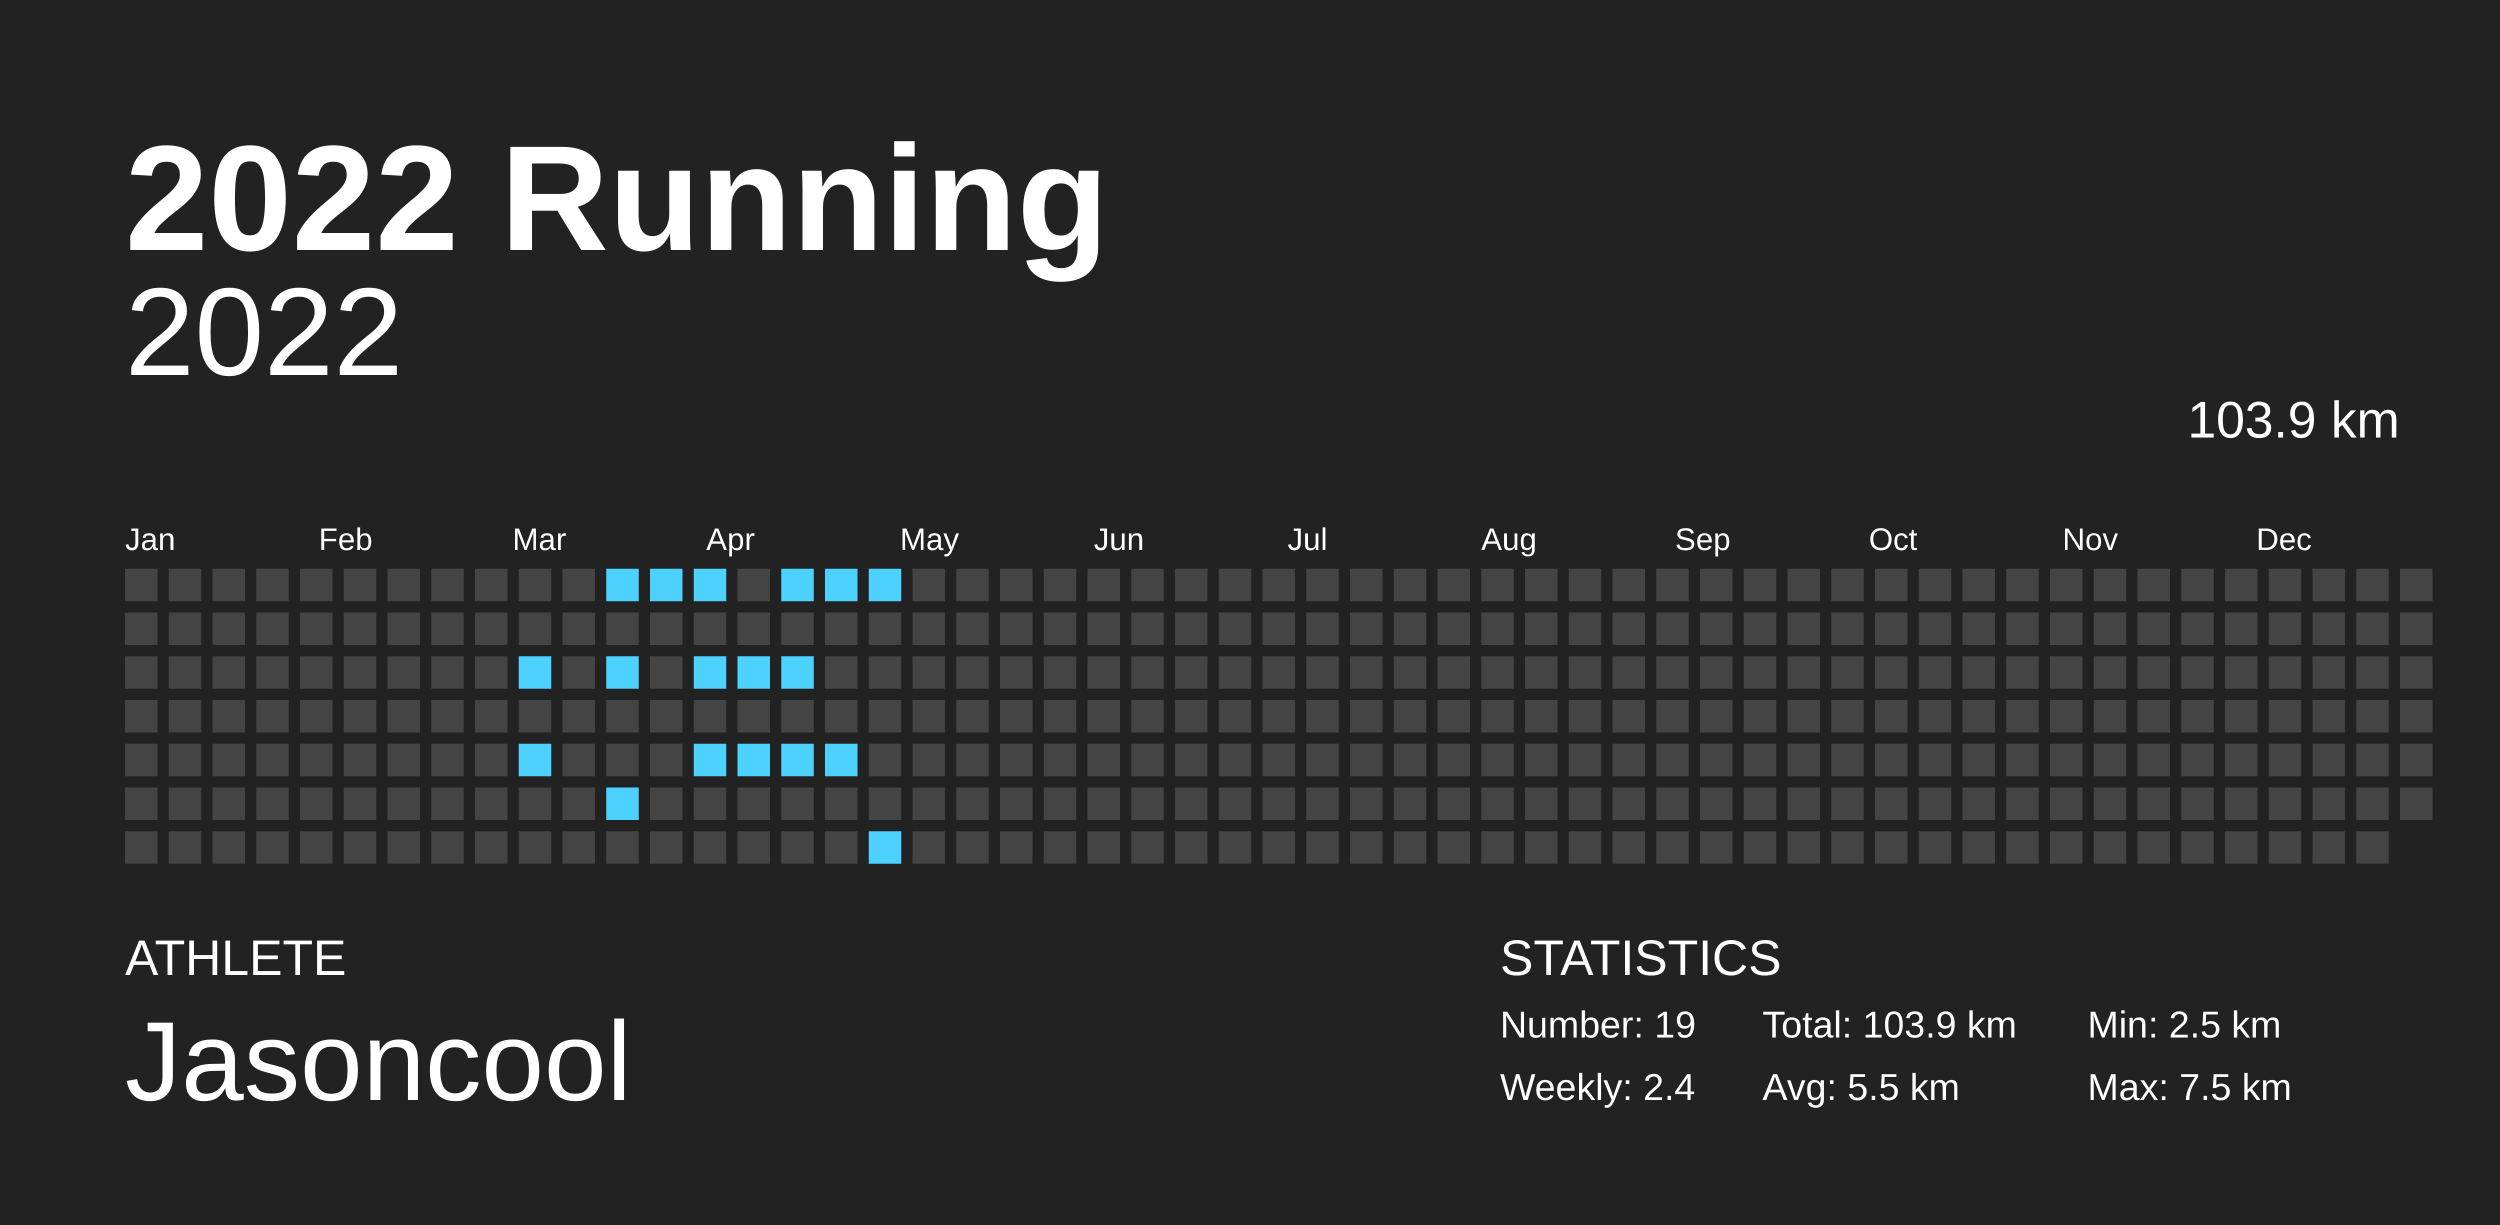
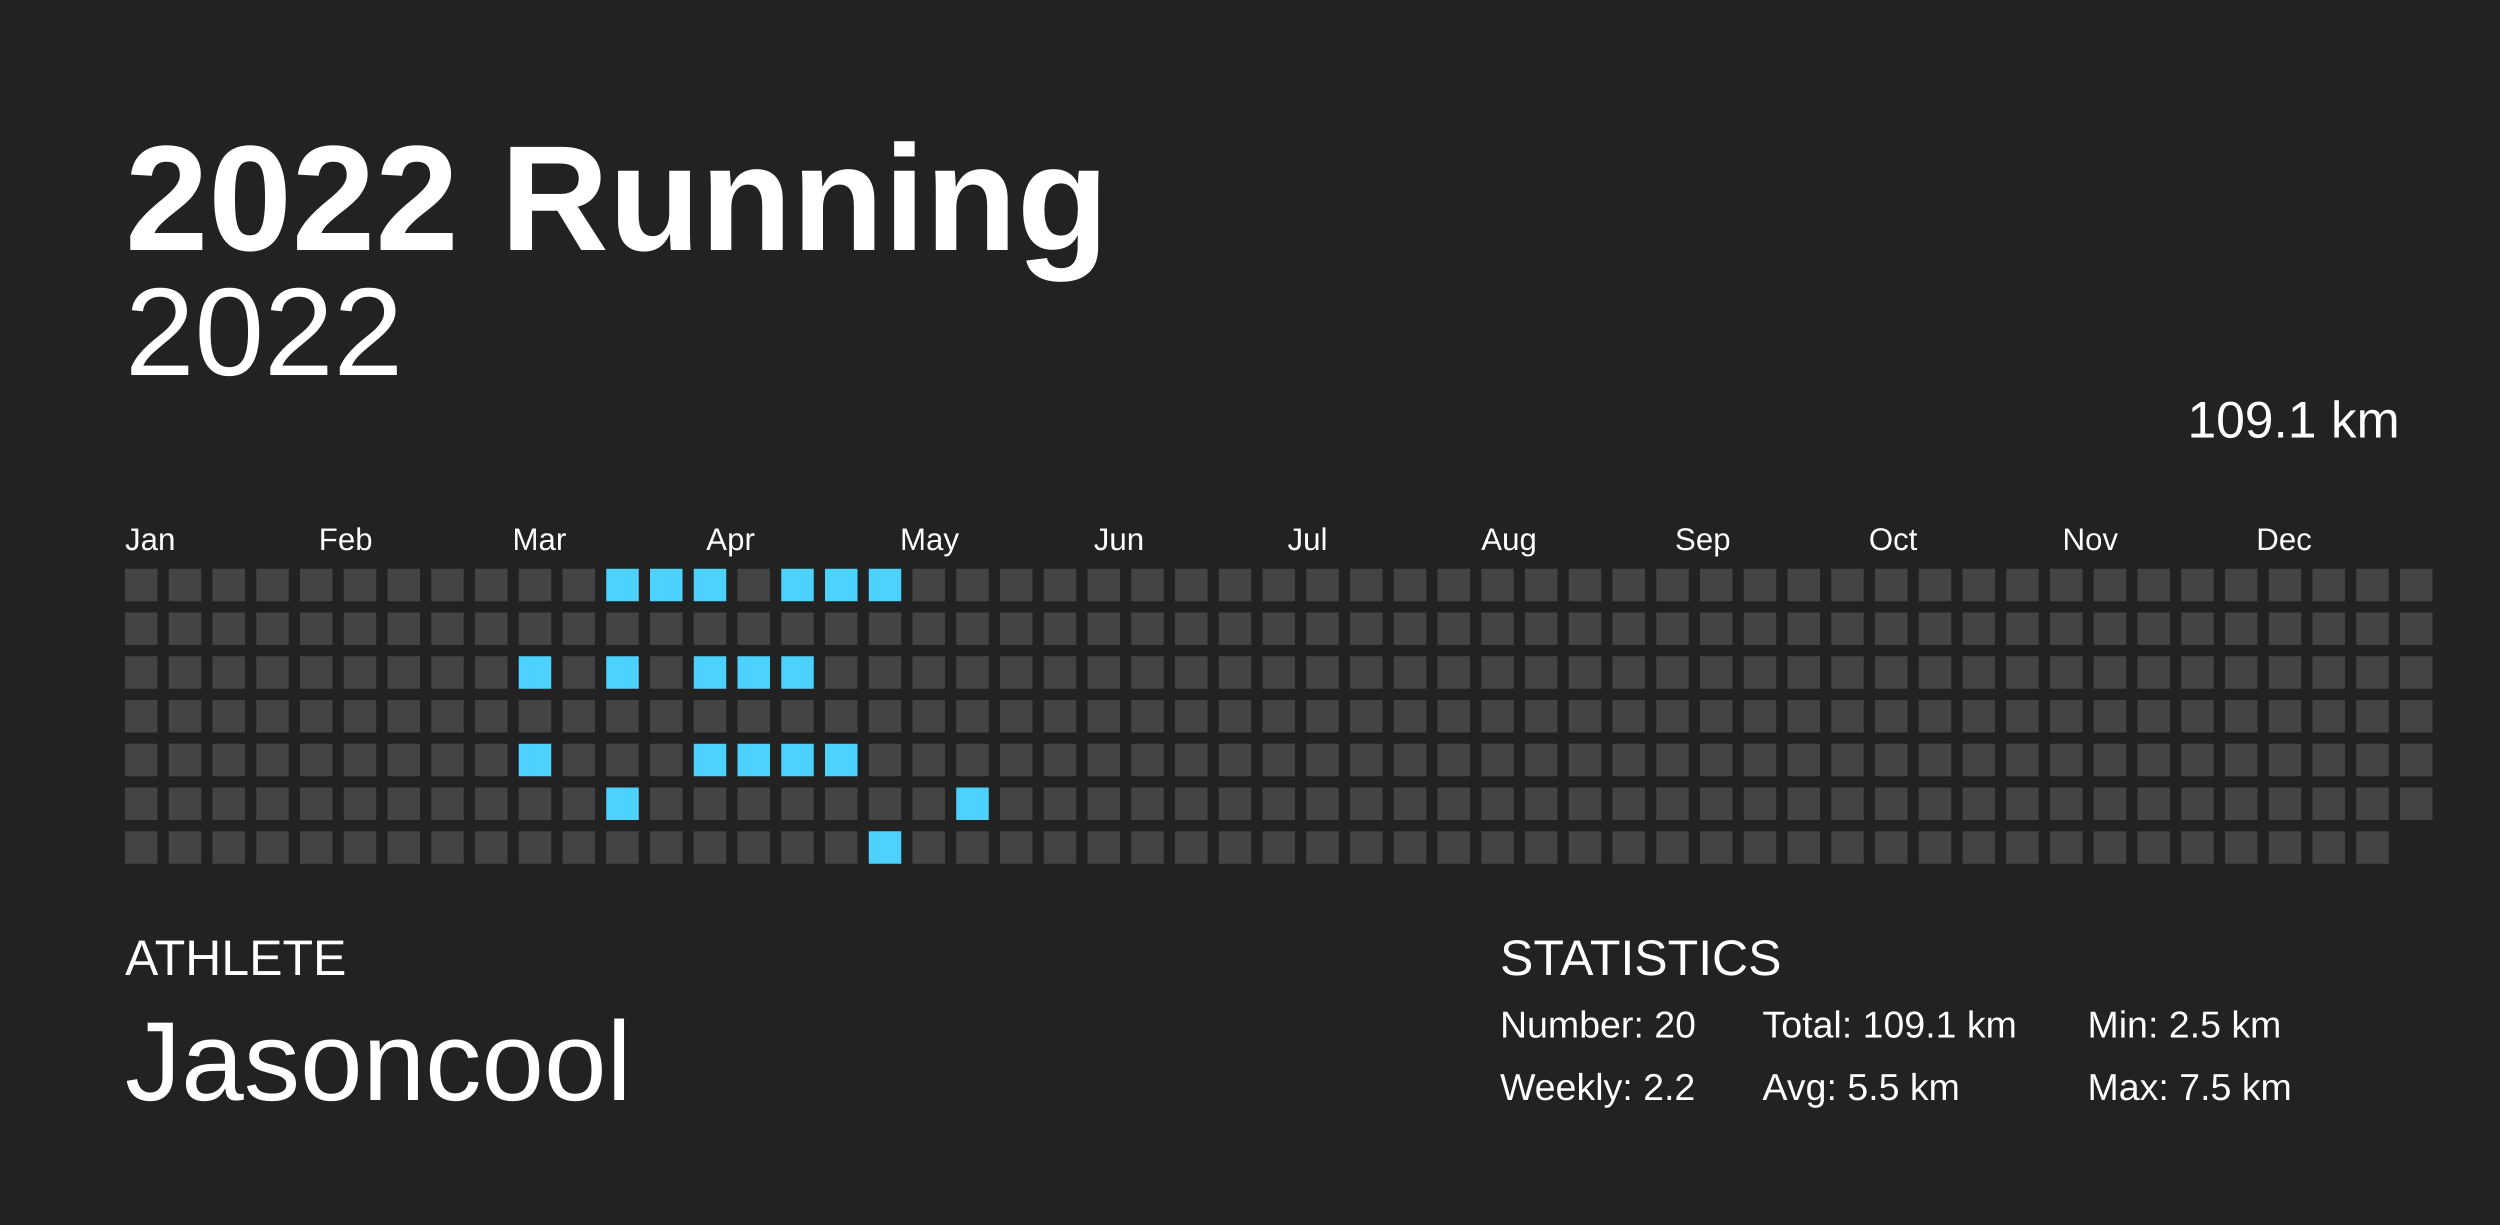
<svg xmlns="http://www.w3.org/2000/svg" baseProfile="full" height="98mm" version="1.1" viewBox="0,0,200,98" width="200mm">
  <defs />
  <rect fill="#222222" height="98" width="200" x="0" y="0" />
  <text fill="#FFFFFF" style="font-size:12px; font-family:Arial; font-weight:bold;" x="10" y="20">2022 Running</text>
  <text fill="#FFFFFF" style="font-size:4px; font-family:Arial" x="10" y="78">ATHLETE</text>
  <text fill="#FFFFFF" style="font-size:9px; font-family:Arial" x="10" y="88">Jasoncool</text>
  <text fill="#FFFFFF" style="font-size:4px; font-family:Arial" x="120" y="78">STATISTICS</text>
-   <text fill="#FFFFFF" style="font-size:3px; font-family:Arial" x="120" y="83">Number: 19</text>
-   <text fill="#FFFFFF" style="font-size:3px; font-family:Arial" x="120" y="88">Weekly: 2.4</text>
-   <text fill="#FFFFFF" style="font-size:3px; font-family:Arial" x="141" y="83">Total: 103.9 km</text>
+   <text fill="#FFFFFF" style="font-size:3px; font-family:Arial" x="120" y="83">Number: 20</text>
+   <text fill="#FFFFFF" style="font-size:3px; font-family:Arial" x="120" y="88">Weekly: 2.2</text>
+   <text fill="#FFFFFF" style="font-size:3px; font-family:Arial" x="141" y="83">Total: 109.1 km</text>
  <text fill="#FFFFFF" style="font-size:3px; font-family:Arial" x="141" y="88">Avg: 5.5 km</text>
  <text fill="#FFFFFF" style="font-size:3px; font-family:Arial" x="167" y="83">Min: 2.5 km</text>
  <text fill="#FFFFFF" style="font-size:3px; font-family:Arial" x="167" y="88">Max: 7.5 km</text>
  <text alignment-baseline="hanging" fill="#FFFFFF" style="font-size:10.0px; font-family:Arial;" x="10" y="30">2022</text>
-   <text alignment-baseline="hanging" fill="#FFFFFF" style="font-size:4.125px; font-family:Arial;" x="175" y="35">103.9 km</text>
+   <text alignment-baseline="hanging" fill="#FFFFFF" style="font-size:4.125px; font-family:Arial;" x="175" y="35">109.1 km</text>
  <text fill="#FFFFFF" style="font-size:2.5px; font-family:Arial" x="10.0" y="44">Jan</text>
  <text fill="#FFFFFF" style="font-size:2.5px; font-family:Arial" x="25.5" y="44">Feb</text>
  <text fill="#FFFFFF" style="font-size:2.5px; font-family:Arial" x="41.0" y="44">Mar</text>
  <text fill="#FFFFFF" style="font-size:2.5px; font-family:Arial" x="56.5" y="44">Apr</text>
  <text fill="#FFFFFF" style="font-size:2.5px; font-family:Arial" x="72.0" y="44">May</text>
  <text fill="#FFFFFF" style="font-size:2.5px; font-family:Arial" x="87.5" y="44">Jun</text>
  <text fill="#FFFFFF" style="font-size:2.5px; font-family:Arial" x="103.0" y="44">Jul</text>
  <text fill="#FFFFFF" style="font-size:2.5px; font-family:Arial" x="118.5" y="44">Aug</text>
  <text fill="#FFFFFF" style="font-size:2.5px; font-family:Arial" x="134.0" y="44">Sep</text>
  <text fill="#FFFFFF" style="font-size:2.5px; font-family:Arial" x="149.5" y="44">Oct</text>
  <text fill="#FFFFFF" style="font-size:2.5px; font-family:Arial" x="165.0" y="44">Nov</text>
  <text fill="#FFFFFF" style="font-size:2.5px; font-family:Arial" x="180.5" y="44">Dec</text>
  <rect fill="#444444" height="2.6" width="2.6" x="10.0" y="45.5" />
  <rect fill="#444444" height="2.6" width="2.6" x="10.0" y="49.0" />
  <rect fill="#444444" height="2.6" width="2.6" x="10.0" y="52.5" />
  <rect fill="#444444" height="2.6" width="2.6" x="10.0" y="56.0" />
  <rect fill="#444444" height="2.6" width="2.6" x="10.0" y="59.5" />
  <rect fill="#444444" height="2.6" width="2.6" x="10.0" y="63.0" />
  <rect fill="#444444" height="2.6" width="2.6" x="10.0" y="66.5" />
  <rect fill="#444444" height="2.6" width="2.6" x="13.5" y="45.5" />
  <rect fill="#444444" height="2.6" width="2.6" x="13.5" y="49.0" />
  <rect fill="#444444" height="2.6" width="2.6" x="13.5" y="52.5" />
  <rect fill="#444444" height="2.6" width="2.6" x="13.5" y="56.0" />
  <rect fill="#444444" height="2.6" width="2.6" x="13.5" y="59.5" />
  <rect fill="#444444" height="2.6" width="2.6" x="13.5" y="63.0" />
  <rect fill="#444444" height="2.6" width="2.6" x="13.5" y="66.5" />
  <rect fill="#444444" height="2.6" width="2.6" x="17.0" y="45.5" />
  <rect fill="#444444" height="2.6" width="2.6" x="17.0" y="49.0" />
  <rect fill="#444444" height="2.6" width="2.6" x="17.0" y="52.5" />
  <rect fill="#444444" height="2.6" width="2.6" x="17.0" y="56.0" />
  <rect fill="#444444" height="2.6" width="2.6" x="17.0" y="59.5" />
  <rect fill="#444444" height="2.6" width="2.6" x="17.0" y="63.0" />
  <rect fill="#444444" height="2.6" width="2.6" x="17.0" y="66.5" />
  <rect fill="#444444" height="2.6" width="2.6" x="20.5" y="45.5" />
  <rect fill="#444444" height="2.6" width="2.6" x="20.5" y="49.0" />
  <rect fill="#444444" height="2.6" width="2.6" x="20.5" y="52.5" />
  <rect fill="#444444" height="2.6" width="2.6" x="20.5" y="56.0" />
  <rect fill="#444444" height="2.6" width="2.6" x="20.5" y="59.5" />
  <rect fill="#444444" height="2.6" width="2.6" x="20.5" y="63.0" />
  <rect fill="#444444" height="2.6" width="2.6" x="20.5" y="66.5" />
  <rect fill="#444444" height="2.6" width="2.6" x="24.0" y="45.5" />
  <rect fill="#444444" height="2.6" width="2.6" x="24.0" y="49.0" />
  <rect fill="#444444" height="2.6" width="2.6" x="24.0" y="52.5" />
  <rect fill="#444444" height="2.6" width="2.6" x="24.0" y="56.0" />
  <rect fill="#444444" height="2.6" width="2.6" x="24.0" y="59.5" />
  <rect fill="#444444" height="2.6" width="2.6" x="24.0" y="63.0" />
  <rect fill="#444444" height="2.6" width="2.6" x="24.0" y="66.5" />
  <rect fill="#444444" height="2.6" width="2.6" x="27.5" y="45.5" />
  <rect fill="#444444" height="2.6" width="2.6" x="27.5" y="49.0" />
  <rect fill="#444444" height="2.6" width="2.6" x="27.5" y="52.5" />
  <rect fill="#444444" height="2.6" width="2.6" x="27.5" y="56.0" />
  <rect fill="#444444" height="2.6" width="2.6" x="27.5" y="59.5" />
  <rect fill="#444444" height="2.6" width="2.6" x="27.5" y="63.0" />
  <rect fill="#444444" height="2.6" width="2.6" x="27.5" y="66.5" />
  <rect fill="#444444" height="2.6" width="2.6" x="31.0" y="45.5" />
  <rect fill="#444444" height="2.6" width="2.6" x="31.0" y="49.0" />
  <rect fill="#444444" height="2.6" width="2.6" x="31.0" y="52.5" />
  <rect fill="#444444" height="2.6" width="2.6" x="31.0" y="56.0" />
  <rect fill="#444444" height="2.6" width="2.6" x="31.0" y="59.5" />
  <rect fill="#444444" height="2.6" width="2.6" x="31.0" y="63.0" />
  <rect fill="#444444" height="2.6" width="2.6" x="31.0" y="66.5" />
  <rect fill="#444444" height="2.6" width="2.6" x="34.5" y="45.5" />
  <rect fill="#444444" height="2.6" width="2.6" x="34.5" y="49.0" />
  <rect fill="#444444" height="2.6" width="2.6" x="34.5" y="52.5" />
  <rect fill="#444444" height="2.6" width="2.6" x="34.5" y="56.0" />
  <rect fill="#444444" height="2.6" width="2.6" x="34.5" y="59.5" />
  <rect fill="#444444" height="2.6" width="2.6" x="34.5" y="63.0" />
  <rect fill="#444444" height="2.6" width="2.6" x="34.5" y="66.5" />
  <rect fill="#444444" height="2.6" width="2.6" x="38.0" y="45.5" />
  <rect fill="#444444" height="2.6" width="2.6" x="38.0" y="49.0" />
  <rect fill="#444444" height="2.6" width="2.6" x="38.0" y="52.5" />
  <rect fill="#444444" height="2.6" width="2.6" x="38.0" y="56.0" />
  <rect fill="#444444" height="2.6" width="2.6" x="38.0" y="59.5" />
  <rect fill="#444444" height="2.6" width="2.6" x="38.0" y="63.0" />
  <rect fill="#444444" height="2.6" width="2.6" x="38.0" y="66.5" />
  <rect fill="#444444" height="2.6" width="2.6" x="41.5" y="45.5" />
  <rect fill="#444444" height="2.6" width="2.6" x="41.5" y="49.0" />
  <rect fill="#4dd2ff" height="2.6" width="2.6" x="41.5" y="52.5" />
  <rect fill="#444444" height="2.6" width="2.6" x="41.5" y="56.0" />
  <rect fill="#4dd2ff" height="2.6" width="2.6" x="41.5" y="59.5" />
  <rect fill="#444444" height="2.6" width="2.6" x="41.5" y="63.0" />
  <rect fill="#444444" height="2.6" width="2.6" x="41.5" y="66.5" />
  <rect fill="#444444" height="2.6" width="2.6" x="45.0" y="45.5" />
  <rect fill="#444444" height="2.6" width="2.6" x="45.0" y="49.0" />
  <rect fill="#444444" height="2.6" width="2.6" x="45.0" y="52.5" />
  <rect fill="#444444" height="2.6" width="2.6" x="45.0" y="56.0" />
  <rect fill="#444444" height="2.6" width="2.6" x="45.0" y="59.5" />
  <rect fill="#444444" height="2.6" width="2.6" x="45.0" y="63.0" />
  <rect fill="#444444" height="2.6" width="2.6" x="45.0" y="66.5" />
  <rect fill="#4dd2ff" height="2.6" width="2.6" x="48.5" y="45.5" />
  <rect fill="#444444" height="2.6" width="2.6" x="48.5" y="49.0" />
  <rect fill="#4dd2ff" height="2.6" width="2.6" x="48.5" y="52.5" />
  <rect fill="#444444" height="2.6" width="2.6" x="48.5" y="56.0" />
  <rect fill="#444444" height="2.6" width="2.6" x="48.5" y="59.5" />
  <rect fill="#4dd2ff" height="2.6" width="2.6" x="48.5" y="63.0" />
  <rect fill="#444444" height="2.6" width="2.6" x="48.5" y="66.5" />
  <rect fill="#4dd2ff" height="2.6" width="2.6" x="52.0" y="45.5" />
  <rect fill="#444444" height="2.6" width="2.6" x="52.0" y="49.0" />
  <rect fill="#444444" height="2.6" width="2.6" x="52.0" y="52.5" />
  <rect fill="#444444" height="2.6" width="2.6" x="52.0" y="56.0" />
  <rect fill="#444444" height="2.6" width="2.6" x="52.0" y="59.5" />
  <rect fill="#444444" height="2.6" width="2.6" x="52.0" y="63.0" />
  <rect fill="#444444" height="2.6" width="2.6" x="52.0" y="66.5" />
  <rect fill="#4dd2ff" height="2.6" width="2.6" x="55.5" y="45.5" />
  <rect fill="#444444" height="2.6" width="2.6" x="55.5" y="49.0" />
  <rect fill="#4dd2ff" height="2.6" width="2.6" x="55.5" y="52.5" />
  <rect fill="#444444" height="2.6" width="2.6" x="55.5" y="56.0" />
  <rect fill="#4dd2ff" height="2.6" width="2.6" x="55.5" y="59.5" />
  <rect fill="#444444" height="2.6" width="2.6" x="55.5" y="63.0" />
  <rect fill="#444444" height="2.6" width="2.6" x="55.5" y="66.5" />
  <rect fill="#444444" height="2.6" width="2.6" x="59.0" y="45.5" />
  <rect fill="#444444" height="2.6" width="2.6" x="59.0" y="49.0" />
  <rect fill="#4dd2ff" height="2.6" width="2.6" x="59.0" y="52.5" />
  <rect fill="#444444" height="2.6" width="2.6" x="59.0" y="56.0" />
  <rect fill="#4dd2ff" height="2.6" width="2.6" x="59.0" y="59.5" />
  <rect fill="#444444" height="2.6" width="2.6" x="59.0" y="63.0" />
  <rect fill="#444444" height="2.6" width="2.6" x="59.0" y="66.5" />
  <rect fill="#4dd2ff" height="2.6" width="2.6" x="62.5" y="45.5" />
  <rect fill="#444444" height="2.6" width="2.6" x="62.5" y="49.0" />
  <rect fill="#4dd2ff" height="2.6" width="2.6" x="62.5" y="52.5" />
  <rect fill="#444444" height="2.6" width="2.6" x="62.5" y="56.0" />
  <rect fill="#4dd2ff" height="2.6" width="2.6" x="62.5" y="59.5" />
  <rect fill="#444444" height="2.6" width="2.6" x="62.5" y="63.0" />
  <rect fill="#444444" height="2.6" width="2.6" x="62.5" y="66.5" />
  <rect fill="#4dd2ff" height="2.6" width="2.6" x="66.0" y="45.5" />
  <rect fill="#444444" height="2.6" width="2.6" x="66.0" y="49.0" />
  <rect fill="#444444" height="2.6" width="2.6" x="66.0" y="52.5" />
  <rect fill="#444444" height="2.6" width="2.6" x="66.0" y="56.0" />
  <rect fill="#4dd2ff" height="2.6" width="2.6" x="66.0" y="59.5" />
  <rect fill="#444444" height="2.6" width="2.6" x="66.0" y="63.0" />
  <rect fill="#444444" height="2.6" width="2.6" x="66.0" y="66.5" />
  <rect fill="#4dd2ff" height="2.6" width="2.6" x="69.5" y="45.5" />
  <rect fill="#444444" height="2.6" width="2.6" x="69.5" y="49.0" />
  <rect fill="#444444" height="2.6" width="2.6" x="69.5" y="52.5" />
  <rect fill="#444444" height="2.6" width="2.6" x="69.5" y="56.0" />
  <rect fill="#444444" height="2.6" width="2.6" x="69.5" y="59.5" />
  <rect fill="#444444" height="2.6" width="2.6" x="69.5" y="63.0" />
  <rect fill="#4dd2ff" height="2.6" width="2.6" x="69.5" y="66.5" />
  <rect fill="#444444" height="2.6" width="2.6" x="73.0" y="45.5" />
  <rect fill="#444444" height="2.6" width="2.6" x="73.0" y="49.0" />
  <rect fill="#444444" height="2.6" width="2.6" x="73.0" y="52.5" />
  <rect fill="#444444" height="2.6" width="2.6" x="73.0" y="56.0" />
  <rect fill="#444444" height="2.6" width="2.6" x="73.0" y="59.5" />
  <rect fill="#444444" height="2.6" width="2.6" x="73.0" y="63.0" />
  <rect fill="#444444" height="2.6" width="2.6" x="73.0" y="66.5" />
  <rect fill="#444444" height="2.6" width="2.6" x="76.5" y="45.5" />
  <rect fill="#444444" height="2.6" width="2.6" x="76.5" y="49.0" />
  <rect fill="#444444" height="2.6" width="2.6" x="76.5" y="52.5" />
  <rect fill="#444444" height="2.6" width="2.6" x="76.5" y="56.0" />
  <rect fill="#444444" height="2.6" width="2.6" x="76.5" y="59.5" />
-   <rect fill="#444444" height="2.6" width="2.6" x="76.5" y="63.0" />
+   <rect fill="#4dd2ff" height="2.6" width="2.6" x="76.5" y="63.0" />
  <rect fill="#444444" height="2.6" width="2.6" x="76.5" y="66.5" />
  <rect fill="#444444" height="2.6" width="2.6" x="80.0" y="45.5" />
  <rect fill="#444444" height="2.6" width="2.6" x="80.0" y="49.0" />
  <rect fill="#444444" height="2.6" width="2.6" x="80.0" y="52.5" />
  <rect fill="#444444" height="2.6" width="2.6" x="80.0" y="56.0" />
  <rect fill="#444444" height="2.6" width="2.6" x="80.0" y="59.5" />
  <rect fill="#444444" height="2.6" width="2.6" x="80.0" y="63.0" />
  <rect fill="#444444" height="2.6" width="2.6" x="80.0" y="66.5" />
  <rect fill="#444444" height="2.6" width="2.6" x="83.5" y="45.5" />
  <rect fill="#444444" height="2.6" width="2.6" x="83.5" y="49.0" />
  <rect fill="#444444" height="2.6" width="2.6" x="83.5" y="52.5" />
  <rect fill="#444444" height="2.6" width="2.6" x="83.5" y="56.0" />
  <rect fill="#444444" height="2.6" width="2.6" x="83.5" y="59.5" />
  <rect fill="#444444" height="2.6" width="2.6" x="83.5" y="63.0" />
  <rect fill="#444444" height="2.6" width="2.6" x="83.5" y="66.5" />
  <rect fill="#444444" height="2.6" width="2.6" x="87.0" y="45.5" />
  <rect fill="#444444" height="2.6" width="2.6" x="87.0" y="49.0" />
  <rect fill="#444444" height="2.6" width="2.6" x="87.0" y="52.5" />
  <rect fill="#444444" height="2.6" width="2.6" x="87.0" y="56.0" />
  <rect fill="#444444" height="2.6" width="2.6" x="87.0" y="59.5" />
  <rect fill="#444444" height="2.6" width="2.6" x="87.0" y="63.0" />
  <rect fill="#444444" height="2.6" width="2.6" x="87.0" y="66.5" />
  <rect fill="#444444" height="2.6" width="2.6" x="90.5" y="45.5" />
  <rect fill="#444444" height="2.6" width="2.6" x="90.5" y="49.0" />
  <rect fill="#444444" height="2.6" width="2.6" x="90.5" y="52.5" />
  <rect fill="#444444" height="2.6" width="2.6" x="90.5" y="56.0" />
  <rect fill="#444444" height="2.6" width="2.6" x="90.5" y="59.5" />
  <rect fill="#444444" height="2.6" width="2.6" x="90.5" y="63.0" />
  <rect fill="#444444" height="2.6" width="2.6" x="90.5" y="66.5" />
  <rect fill="#444444" height="2.6" width="2.6" x="94.0" y="45.5" />
  <rect fill="#444444" height="2.6" width="2.6" x="94.0" y="49.0" />
  <rect fill="#444444" height="2.6" width="2.6" x="94.0" y="52.5" />
  <rect fill="#444444" height="2.6" width="2.6" x="94.0" y="56.0" />
  <rect fill="#444444" height="2.6" width="2.6" x="94.0" y="59.5" />
  <rect fill="#444444" height="2.6" width="2.6" x="94.0" y="63.0" />
  <rect fill="#444444" height="2.6" width="2.6" x="94.0" y="66.5" />
  <rect fill="#444444" height="2.6" width="2.6" x="97.5" y="45.5" />
  <rect fill="#444444" height="2.6" width="2.6" x="97.5" y="49.0" />
  <rect fill="#444444" height="2.6" width="2.6" x="97.5" y="52.5" />
  <rect fill="#444444" height="2.6" width="2.6" x="97.5" y="56.0" />
  <rect fill="#444444" height="2.6" width="2.6" x="97.5" y="59.5" />
  <rect fill="#444444" height="2.6" width="2.6" x="97.5" y="63.0" />
  <rect fill="#444444" height="2.6" width="2.6" x="97.5" y="66.5" />
  <rect fill="#444444" height="2.6" width="2.6" x="101.0" y="45.5" />
  <rect fill="#444444" height="2.6" width="2.6" x="101.0" y="49.0" />
  <rect fill="#444444" height="2.6" width="2.6" x="101.0" y="52.5" />
  <rect fill="#444444" height="2.6" width="2.6" x="101.0" y="56.0" />
  <rect fill="#444444" height="2.6" width="2.6" x="101.0" y="59.5" />
  <rect fill="#444444" height="2.6" width="2.6" x="101.0" y="63.0" />
  <rect fill="#444444" height="2.6" width="2.6" x="101.0" y="66.5" />
  <rect fill="#444444" height="2.6" width="2.6" x="104.5" y="45.5" />
  <rect fill="#444444" height="2.6" width="2.6" x="104.5" y="49.0" />
  <rect fill="#444444" height="2.6" width="2.6" x="104.5" y="52.5" />
  <rect fill="#444444" height="2.6" width="2.6" x="104.5" y="56.0" />
  <rect fill="#444444" height="2.6" width="2.6" x="104.5" y="59.5" />
  <rect fill="#444444" height="2.6" width="2.6" x="104.5" y="63.0" />
  <rect fill="#444444" height="2.6" width="2.6" x="104.5" y="66.5" />
  <rect fill="#444444" height="2.6" width="2.6" x="108.0" y="45.5" />
  <rect fill="#444444" height="2.6" width="2.6" x="108.0" y="49.0" />
  <rect fill="#444444" height="2.6" width="2.6" x="108.0" y="52.5" />
  <rect fill="#444444" height="2.6" width="2.6" x="108.0" y="56.0" />
  <rect fill="#444444" height="2.6" width="2.6" x="108.0" y="59.5" />
  <rect fill="#444444" height="2.6" width="2.6" x="108.0" y="63.0" />
  <rect fill="#444444" height="2.6" width="2.6" x="108.0" y="66.5" />
  <rect fill="#444444" height="2.6" width="2.6" x="111.5" y="45.5" />
  <rect fill="#444444" height="2.6" width="2.6" x="111.5" y="49.0" />
  <rect fill="#444444" height="2.6" width="2.6" x="111.5" y="52.5" />
  <rect fill="#444444" height="2.6" width="2.6" x="111.5" y="56.0" />
  <rect fill="#444444" height="2.6" width="2.6" x="111.5" y="59.5" />
  <rect fill="#444444" height="2.6" width="2.6" x="111.5" y="63.0" />
  <rect fill="#444444" height="2.6" width="2.6" x="111.5" y="66.5" />
  <rect fill="#444444" height="2.6" width="2.6" x="115.0" y="45.5" />
  <rect fill="#444444" height="2.6" width="2.6" x="115.0" y="49.0" />
  <rect fill="#444444" height="2.6" width="2.6" x="115.0" y="52.5" />
  <rect fill="#444444" height="2.6" width="2.6" x="115.0" y="56.0" />
  <rect fill="#444444" height="2.6" width="2.6" x="115.0" y="59.5" />
  <rect fill="#444444" height="2.6" width="2.6" x="115.0" y="63.0" />
  <rect fill="#444444" height="2.6" width="2.6" x="115.0" y="66.5" />
  <rect fill="#444444" height="2.6" width="2.6" x="118.5" y="45.5" />
  <rect fill="#444444" height="2.6" width="2.6" x="118.5" y="49.0" />
  <rect fill="#444444" height="2.6" width="2.6" x="118.5" y="52.5" />
  <rect fill="#444444" height="2.6" width="2.6" x="118.5" y="56.0" />
  <rect fill="#444444" height="2.6" width="2.6" x="118.5" y="59.5" />
  <rect fill="#444444" height="2.6" width="2.6" x="118.5" y="63.0" />
  <rect fill="#444444" height="2.6" width="2.6" x="118.5" y="66.5" />
  <rect fill="#444444" height="2.6" width="2.6" x="122.0" y="45.5" />
  <rect fill="#444444" height="2.6" width="2.6" x="122.0" y="49.0" />
  <rect fill="#444444" height="2.6" width="2.6" x="122.0" y="52.5" />
  <rect fill="#444444" height="2.6" width="2.6" x="122.0" y="56.0" />
  <rect fill="#444444" height="2.6" width="2.6" x="122.0" y="59.5" />
  <rect fill="#444444" height="2.6" width="2.6" x="122.0" y="63.0" />
  <rect fill="#444444" height="2.6" width="2.6" x="122.0" y="66.5" />
  <rect fill="#444444" height="2.6" width="2.6" x="125.5" y="45.5" />
  <rect fill="#444444" height="2.6" width="2.6" x="125.5" y="49.0" />
  <rect fill="#444444" height="2.6" width="2.6" x="125.5" y="52.5" />
  <rect fill="#444444" height="2.6" width="2.6" x="125.5" y="56.0" />
  <rect fill="#444444" height="2.6" width="2.6" x="125.5" y="59.5" />
  <rect fill="#444444" height="2.6" width="2.6" x="125.5" y="63.0" />
  <rect fill="#444444" height="2.6" width="2.6" x="125.5" y="66.5" />
  <rect fill="#444444" height="2.6" width="2.6" x="129.0" y="45.5" />
  <rect fill="#444444" height="2.6" width="2.6" x="129.0" y="49.0" />
  <rect fill="#444444" height="2.6" width="2.6" x="129.0" y="52.5" />
  <rect fill="#444444" height="2.6" width="2.6" x="129.0" y="56.0" />
  <rect fill="#444444" height="2.6" width="2.6" x="129.0" y="59.5" />
  <rect fill="#444444" height="2.6" width="2.6" x="129.0" y="63.0" />
  <rect fill="#444444" height="2.6" width="2.6" x="129.0" y="66.5" />
  <rect fill="#444444" height="2.6" width="2.6" x="132.5" y="45.5" />
  <rect fill="#444444" height="2.6" width="2.6" x="132.5" y="49.0" />
  <rect fill="#444444" height="2.6" width="2.6" x="132.5" y="52.5" />
  <rect fill="#444444" height="2.6" width="2.6" x="132.5" y="56.0" />
  <rect fill="#444444" height="2.6" width="2.6" x="132.5" y="59.5" />
  <rect fill="#444444" height="2.6" width="2.6" x="132.5" y="63.0" />
  <rect fill="#444444" height="2.6" width="2.6" x="132.5" y="66.5" />
  <rect fill="#444444" height="2.6" width="2.6" x="136.0" y="45.5" />
  <rect fill="#444444" height="2.6" width="2.6" x="136.0" y="49.0" />
  <rect fill="#444444" height="2.6" width="2.6" x="136.0" y="52.5" />
  <rect fill="#444444" height="2.6" width="2.6" x="136.0" y="56.0" />
  <rect fill="#444444" height="2.6" width="2.6" x="136.0" y="59.5" />
  <rect fill="#444444" height="2.6" width="2.6" x="136.0" y="63.0" />
  <rect fill="#444444" height="2.6" width="2.6" x="136.0" y="66.5" />
  <rect fill="#444444" height="2.6" width="2.6" x="139.5" y="45.5" />
  <rect fill="#444444" height="2.6" width="2.6" x="139.5" y="49.0" />
  <rect fill="#444444" height="2.6" width="2.6" x="139.5" y="52.5" />
  <rect fill="#444444" height="2.6" width="2.6" x="139.5" y="56.0" />
  <rect fill="#444444" height="2.6" width="2.6" x="139.5" y="59.5" />
  <rect fill="#444444" height="2.6" width="2.6" x="139.5" y="63.0" />
  <rect fill="#444444" height="2.6" width="2.6" x="139.5" y="66.5" />
  <rect fill="#444444" height="2.6" width="2.6" x="143.0" y="45.5" />
  <rect fill="#444444" height="2.6" width="2.6" x="143.0" y="49.0" />
  <rect fill="#444444" height="2.6" width="2.6" x="143.0" y="52.5" />
  <rect fill="#444444" height="2.6" width="2.6" x="143.0" y="56.0" />
  <rect fill="#444444" height="2.6" width="2.6" x="143.0" y="59.5" />
  <rect fill="#444444" height="2.6" width="2.6" x="143.0" y="63.0" />
  <rect fill="#444444" height="2.6" width="2.6" x="143.0" y="66.5" />
  <rect fill="#444444" height="2.6" width="2.6" x="146.5" y="45.5" />
  <rect fill="#444444" height="2.6" width="2.6" x="146.5" y="49.0" />
  <rect fill="#444444" height="2.6" width="2.6" x="146.5" y="52.5" />
  <rect fill="#444444" height="2.6" width="2.6" x="146.5" y="56.0" />
  <rect fill="#444444" height="2.6" width="2.6" x="146.5" y="59.5" />
  <rect fill="#444444" height="2.6" width="2.6" x="146.5" y="63.0" />
  <rect fill="#444444" height="2.6" width="2.6" x="146.5" y="66.5" />
  <rect fill="#444444" height="2.6" width="2.6" x="150.0" y="45.5" />
  <rect fill="#444444" height="2.6" width="2.6" x="150.0" y="49.0" />
  <rect fill="#444444" height="2.6" width="2.6" x="150.0" y="52.5" />
  <rect fill="#444444" height="2.6" width="2.6" x="150.0" y="56.0" />
  <rect fill="#444444" height="2.6" width="2.6" x="150.0" y="59.5" />
  <rect fill="#444444" height="2.6" width="2.6" x="150.0" y="63.0" />
  <rect fill="#444444" height="2.6" width="2.6" x="150.0" y="66.5" />
  <rect fill="#444444" height="2.6" width="2.6" x="153.5" y="45.5" />
  <rect fill="#444444" height="2.6" width="2.6" x="153.5" y="49.0" />
  <rect fill="#444444" height="2.6" width="2.6" x="153.5" y="52.5" />
  <rect fill="#444444" height="2.6" width="2.6" x="153.5" y="56.0" />
  <rect fill="#444444" height="2.6" width="2.6" x="153.5" y="59.5" />
  <rect fill="#444444" height="2.6" width="2.6" x="153.5" y="63.0" />
  <rect fill="#444444" height="2.6" width="2.6" x="153.5" y="66.5" />
  <rect fill="#444444" height="2.6" width="2.6" x="157.0" y="45.5" />
  <rect fill="#444444" height="2.6" width="2.6" x="157.0" y="49.0" />
  <rect fill="#444444" height="2.6" width="2.6" x="157.0" y="52.5" />
  <rect fill="#444444" height="2.6" width="2.6" x="157.0" y="56.0" />
  <rect fill="#444444" height="2.6" width="2.6" x="157.0" y="59.5" />
  <rect fill="#444444" height="2.6" width="2.6" x="157.0" y="63.0" />
  <rect fill="#444444" height="2.6" width="2.6" x="157.0" y="66.5" />
  <rect fill="#444444" height="2.6" width="2.6" x="160.5" y="45.5" />
  <rect fill="#444444" height="2.6" width="2.6" x="160.5" y="49.0" />
  <rect fill="#444444" height="2.6" width="2.6" x="160.5" y="52.5" />
  <rect fill="#444444" height="2.6" width="2.6" x="160.5" y="56.0" />
  <rect fill="#444444" height="2.6" width="2.6" x="160.5" y="59.5" />
  <rect fill="#444444" height="2.6" width="2.6" x="160.5" y="63.0" />
  <rect fill="#444444" height="2.6" width="2.6" x="160.5" y="66.5" />
  <rect fill="#444444" height="2.6" width="2.6" x="164.0" y="45.5" />
  <rect fill="#444444" height="2.6" width="2.6" x="164.0" y="49.0" />
  <rect fill="#444444" height="2.6" width="2.6" x="164.0" y="52.5" />
  <rect fill="#444444" height="2.6" width="2.6" x="164.0" y="56.0" />
  <rect fill="#444444" height="2.6" width="2.6" x="164.0" y="59.5" />
  <rect fill="#444444" height="2.6" width="2.6" x="164.0" y="63.0" />
  <rect fill="#444444" height="2.6" width="2.6" x="164.0" y="66.5" />
  <rect fill="#444444" height="2.6" width="2.6" x="167.5" y="45.5" />
  <rect fill="#444444" height="2.6" width="2.6" x="167.5" y="49.0" />
  <rect fill="#444444" height="2.6" width="2.6" x="167.5" y="52.5" />
  <rect fill="#444444" height="2.6" width="2.6" x="167.5" y="56.0" />
  <rect fill="#444444" height="2.6" width="2.6" x="167.5" y="59.5" />
  <rect fill="#444444" height="2.6" width="2.6" x="167.5" y="63.0" />
  <rect fill="#444444" height="2.6" width="2.6" x="167.5" y="66.5" />
  <rect fill="#444444" height="2.6" width="2.6" x="171.0" y="45.5" />
  <rect fill="#444444" height="2.6" width="2.6" x="171.0" y="49.0" />
  <rect fill="#444444" height="2.6" width="2.6" x="171.0" y="52.5" />
  <rect fill="#444444" height="2.6" width="2.6" x="171.0" y="56.0" />
  <rect fill="#444444" height="2.6" width="2.6" x="171.0" y="59.5" />
  <rect fill="#444444" height="2.6" width="2.6" x="171.0" y="63.0" />
  <rect fill="#444444" height="2.6" width="2.6" x="171.0" y="66.5" />
  <rect fill="#444444" height="2.6" width="2.6" x="174.5" y="45.5" />
  <rect fill="#444444" height="2.6" width="2.6" x="174.5" y="49.0" />
  <rect fill="#444444" height="2.6" width="2.6" x="174.5" y="52.5" />
  <rect fill="#444444" height="2.6" width="2.6" x="174.5" y="56.0" />
  <rect fill="#444444" height="2.6" width="2.6" x="174.5" y="59.5" />
  <rect fill="#444444" height="2.6" width="2.6" x="174.5" y="63.0" />
  <rect fill="#444444" height="2.6" width="2.6" x="174.5" y="66.5" />
  <rect fill="#444444" height="2.6" width="2.6" x="178.0" y="45.5" />
  <rect fill="#444444" height="2.6" width="2.6" x="178.0" y="49.0" />
  <rect fill="#444444" height="2.6" width="2.6" x="178.0" y="52.5" />
  <rect fill="#444444" height="2.6" width="2.6" x="178.0" y="56.0" />
  <rect fill="#444444" height="2.6" width="2.6" x="178.0" y="59.5" />
  <rect fill="#444444" height="2.6" width="2.6" x="178.0" y="63.0" />
  <rect fill="#444444" height="2.6" width="2.6" x="178.0" y="66.5" />
  <rect fill="#444444" height="2.6" width="2.6" x="181.5" y="45.5" />
  <rect fill="#444444" height="2.6" width="2.6" x="181.5" y="49.0" />
  <rect fill="#444444" height="2.6" width="2.6" x="181.5" y="52.5" />
  <rect fill="#444444" height="2.6" width="2.6" x="181.5" y="56.0" />
  <rect fill="#444444" height="2.6" width="2.6" x="181.5" y="59.5" />
  <rect fill="#444444" height="2.6" width="2.6" x="181.5" y="63.0" />
  <rect fill="#444444" height="2.6" width="2.6" x="181.5" y="66.5" />
  <rect fill="#444444" height="2.6" width="2.6" x="185.0" y="45.5" />
  <rect fill="#444444" height="2.6" width="2.6" x="185.0" y="49.0" />
  <rect fill="#444444" height="2.6" width="2.6" x="185.0" y="52.5" />
  <rect fill="#444444" height="2.6" width="2.6" x="185.0" y="56.0" />
  <rect fill="#444444" height="2.6" width="2.6" x="185.0" y="59.5" />
  <rect fill="#444444" height="2.6" width="2.6" x="185.0" y="63.0" />
  <rect fill="#444444" height="2.6" width="2.6" x="185.0" y="66.5" />
  <rect fill="#444444" height="2.6" width="2.6" x="188.5" y="45.5" />
  <rect fill="#444444" height="2.6" width="2.6" x="188.5" y="49.0" />
  <rect fill="#444444" height="2.6" width="2.6" x="188.5" y="52.5" />
  <rect fill="#444444" height="2.6" width="2.6" x="188.5" y="56.0" />
  <rect fill="#444444" height="2.6" width="2.6" x="188.5" y="59.5" />
  <rect fill="#444444" height="2.6" width="2.6" x="188.5" y="63.0" />
  <rect fill="#444444" height="2.6" width="2.6" x="188.5" y="66.5" />
  <rect fill="#444444" height="2.6" width="2.6" x="192.0" y="45.5" />
  <rect fill="#444444" height="2.6" width="2.6" x="192.0" y="49.0" />
  <rect fill="#444444" height="2.6" width="2.6" x="192.0" y="52.5" />
  <rect fill="#444444" height="2.6" width="2.6" x="192.0" y="56.0" />
  <rect fill="#444444" height="2.6" width="2.6" x="192.0" y="59.5" />
  <rect fill="#444444" height="2.6" width="2.6" x="192.0" y="63.0" />
</svg>
